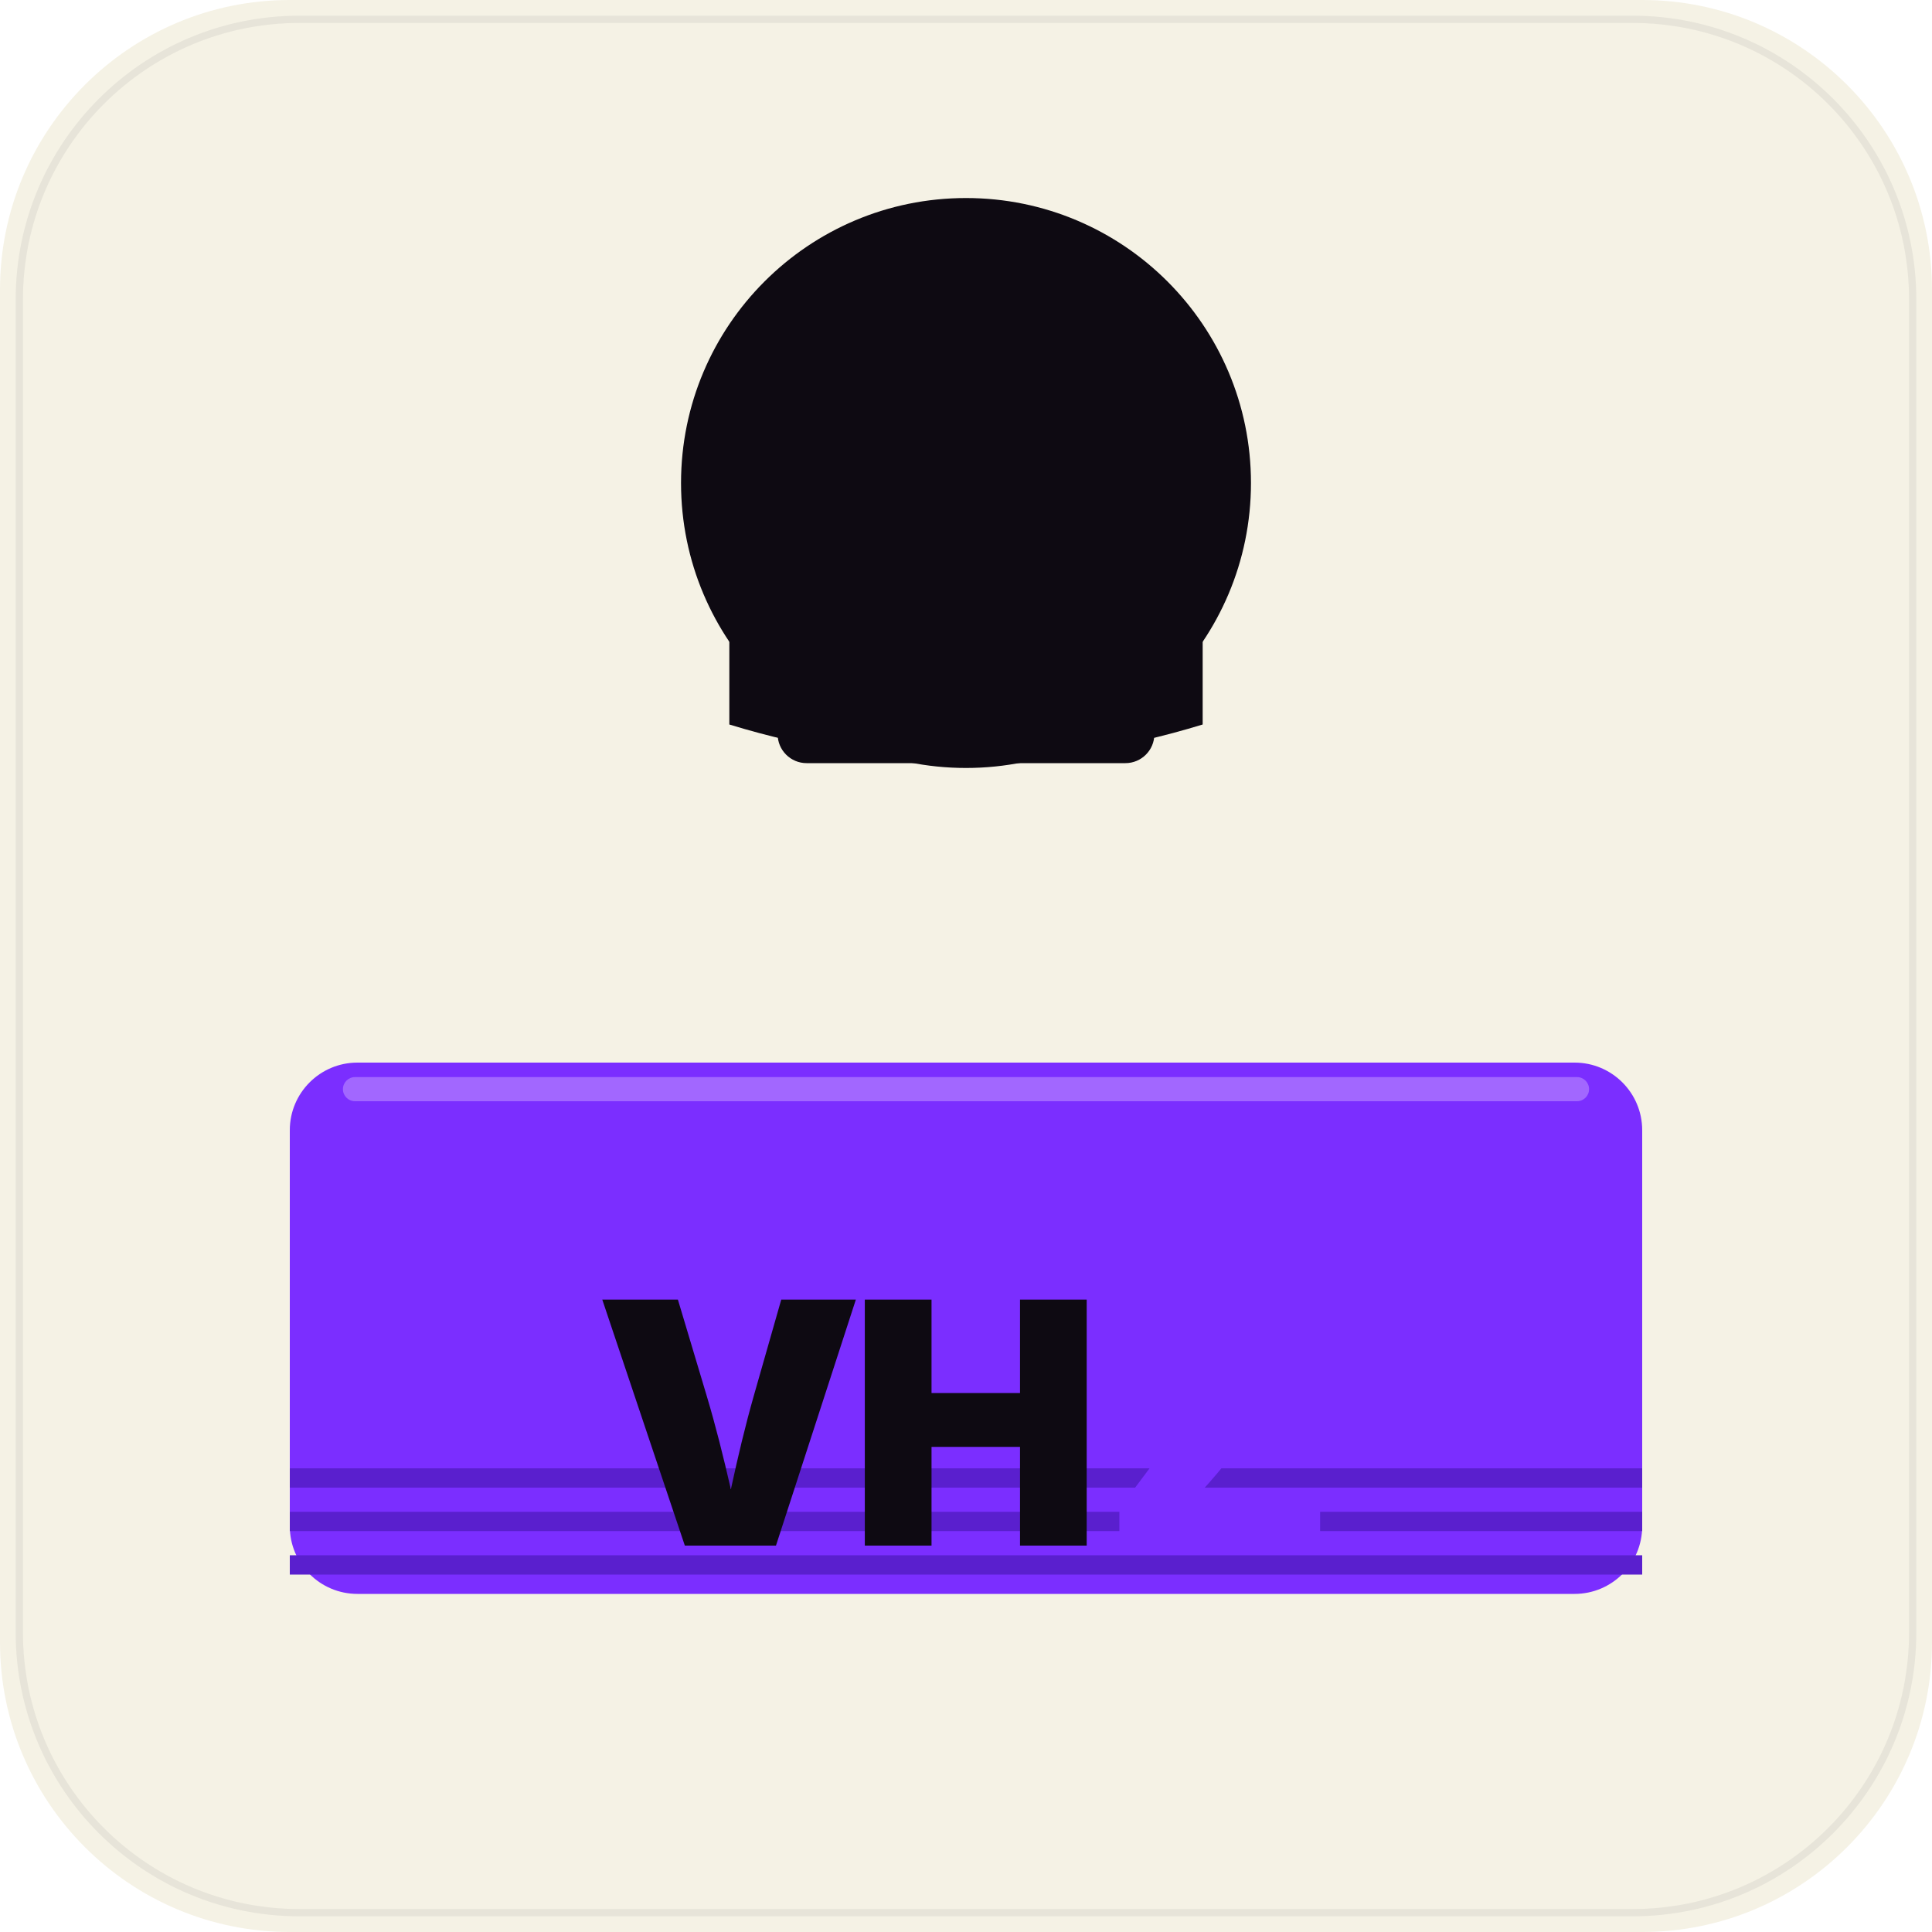
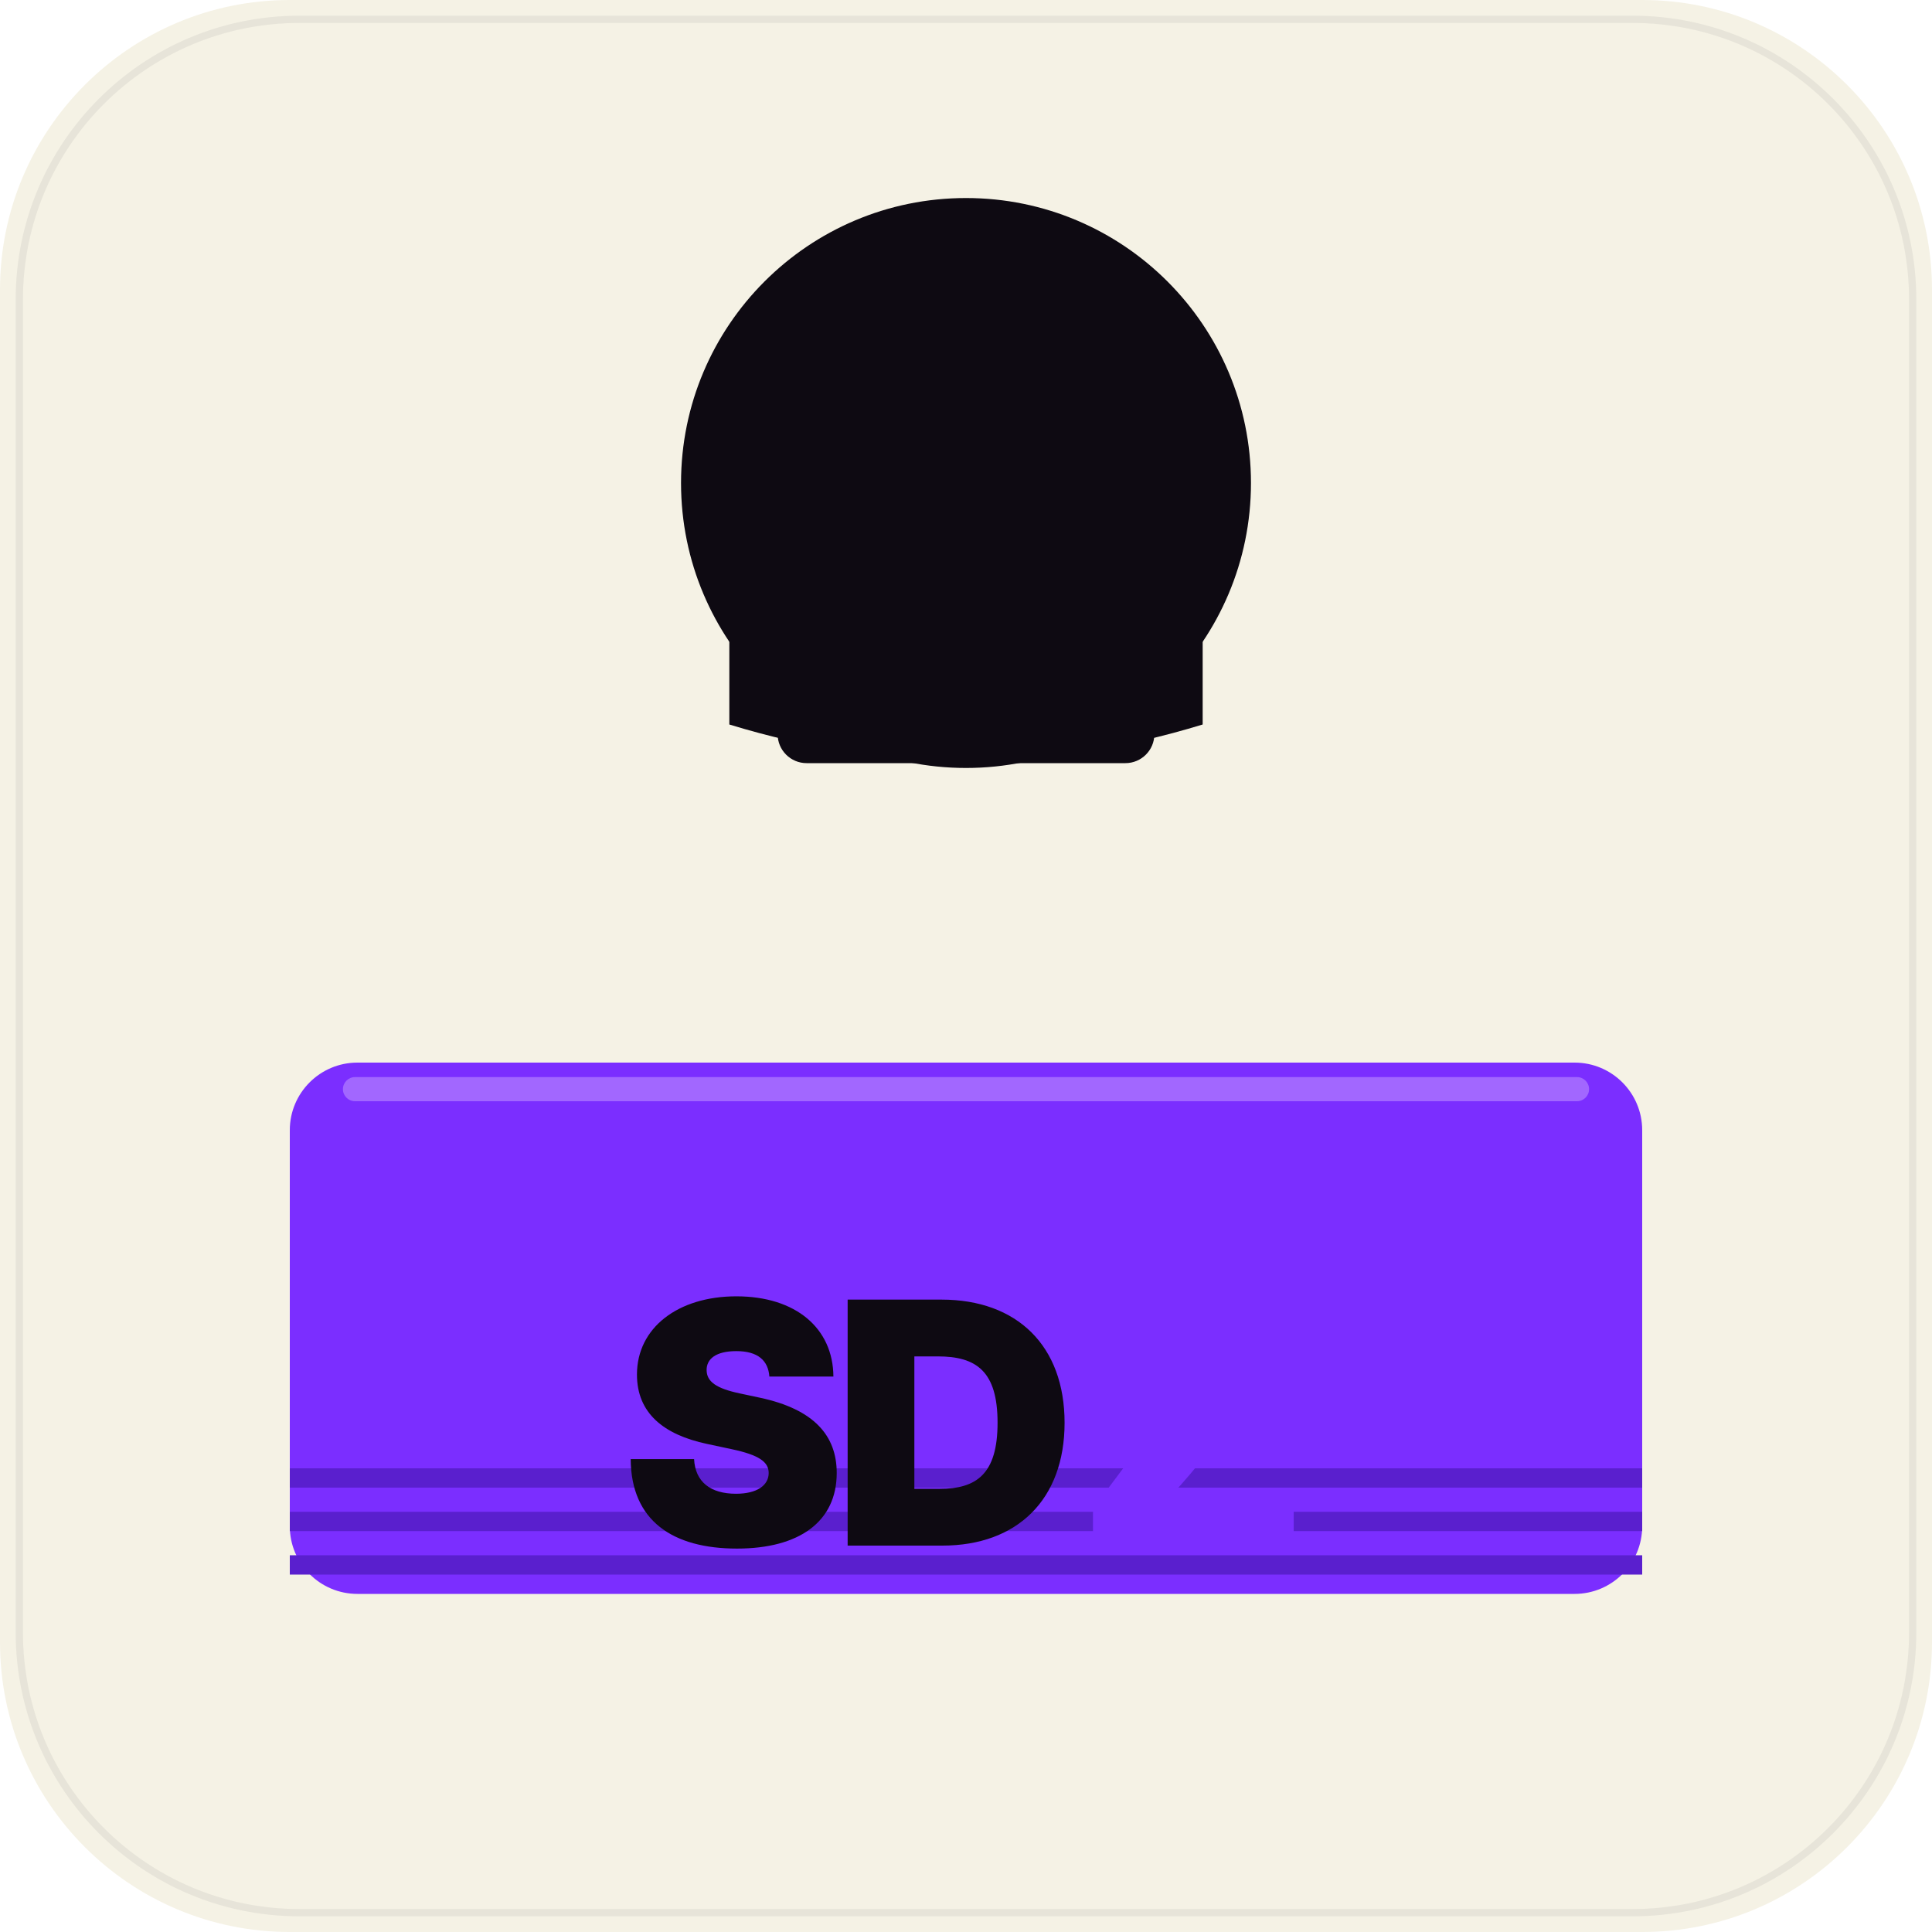
- <svg xmlns="http://www.w3.org/2000/svg" viewBox="0 0 800 800" width="800" height="800" role="img" aria-label="ValveHeadZ monogram">
+ <svg xmlns="http://www.w3.org/2000/svg" viewBox="0 0 800 800" width="800" height="800" role="img" aria-label="StemDomeZ monogram">
  <rect width="800" height="800" rx="120" fill="#F5F2E5" />
  <rect x="8" y="8" width="784" height="784" rx="116" fill="none" stroke="#0E0A12" stroke-opacity="0.06" stroke-width="3" />
  <g transform="translate(120 360)">
    <rect x="0" y="80" width="560" height="220" rx="28" fill="#7B2EFF" />
    <g fill="#5A1FCE">
      <rect x="0" y="248" width="560" height="8" />
      <rect x="0" y="266" width="560" height="8" />
      <rect x="0" y="284" width="560" height="8" />
    </g>
    <rect x="22" y="86" width="516" height="10" rx="5" fill="#A267FF" />
  </g>
  <g transform="translate(280 80)" fill="#0E0A12">
    <circle cx="120" cy="120" r="118" />
    <path d="M 22 156 Q 120 240 218 156 L 218 220 Q 120 250 22 220 Z" />
    <rect x="42" y="208" width="156" height="28" rx="12" />
  </g>
  <g font-family="-apple-system, BlinkMacSystemFont, 'Segoe UI', system-ui, 'Inter', sans-serif" font-weight="900" letter-spacing="-6" text-anchor="middle">
-     <text x="400" y="640" font-size="140" fill="#0E0A12">VH<tspan fill="#7B2EFF">Z</tspan>
+     <text x="400" y="640" font-size="140" fill="#0E0A12">SD<tspan fill="#7B2EFF">Z</tspan>
    </text>
  </g>
</svg>
